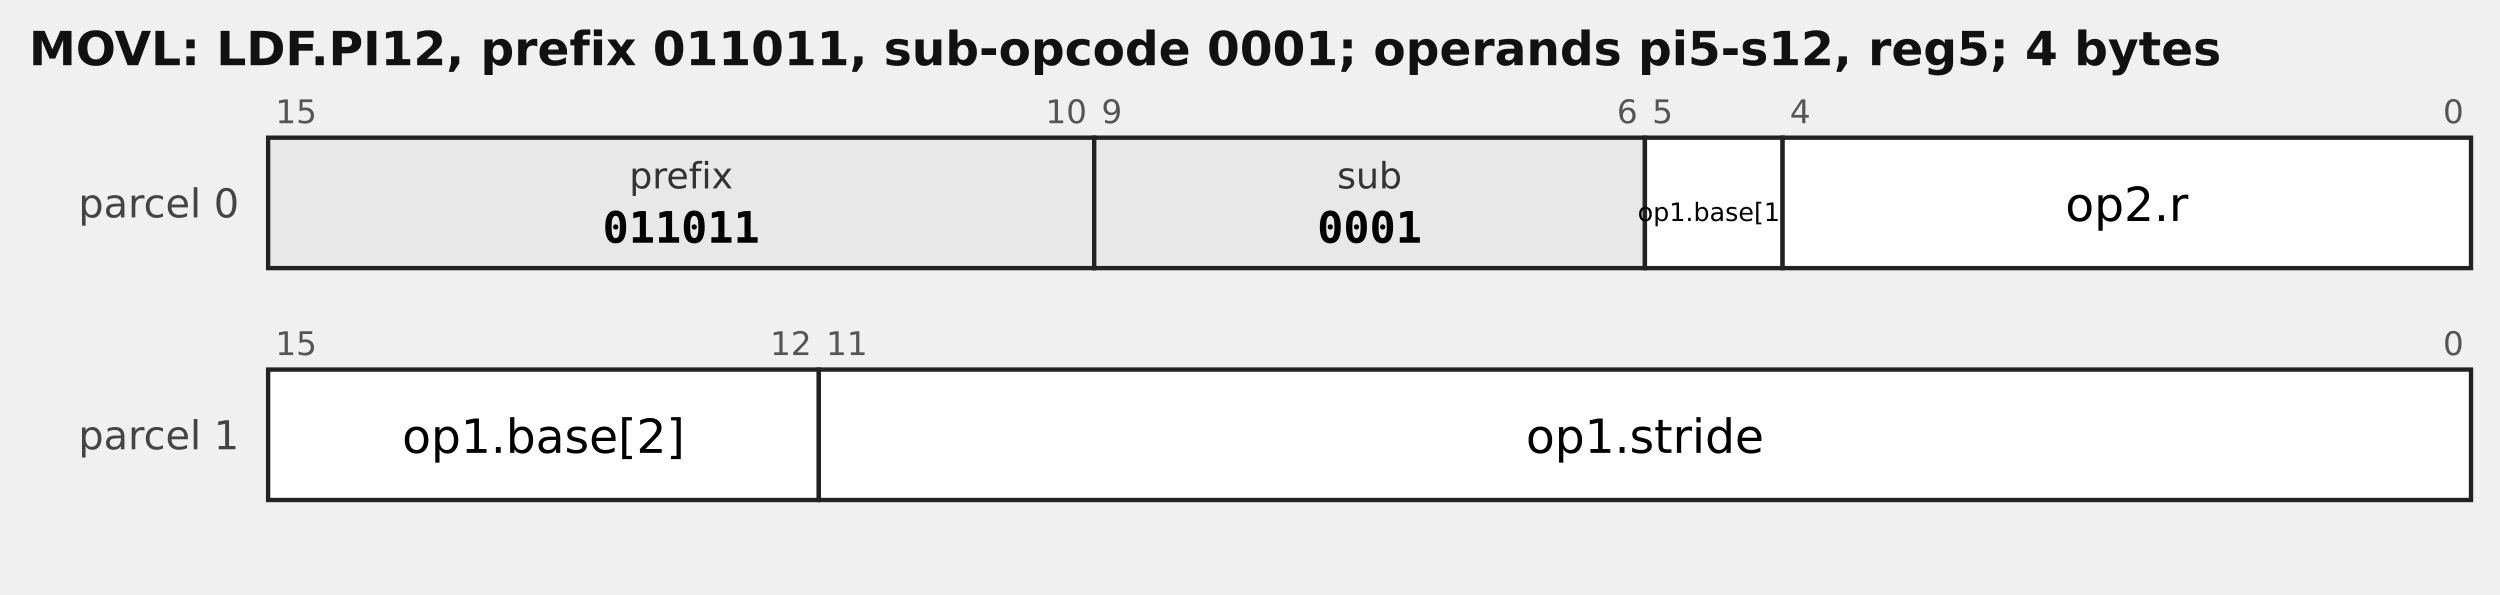
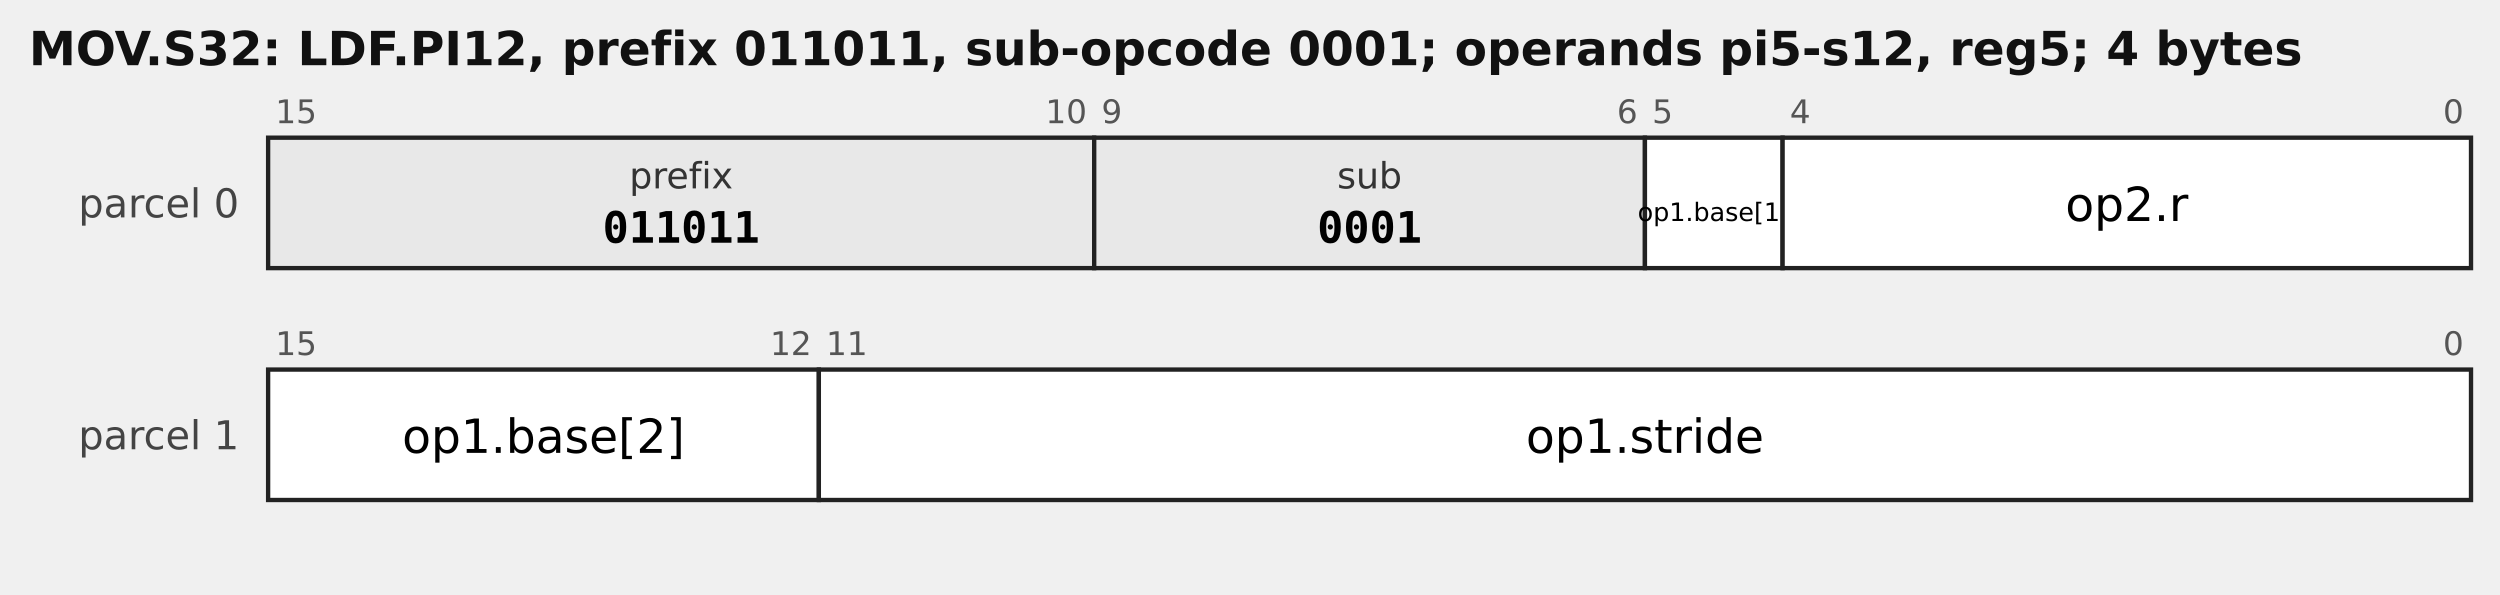
<svg xmlns="http://www.w3.org/2000/svg" width="690" height="164" viewBox="0 0 690 164" font-family="DejaVu Sans, sans-serif">
-   <text x="8" y="18" font-size="13" font-weight="bold" fill="#111">MOVL: LDF.PI12, prefix 011011, sub-opcode 0001; operands pi5-s12, reg5; 4 bytes</text>
+   <text x="8" y="18" font-size="13" font-weight="bold" fill="#111">MOV.S32: LDF.PI12, prefix 011011, sub-opcode 0001; operands pi5-s12, reg5; 4 bytes</text>
  <text x="66" y="60" font-size="11" text-anchor="end" fill="#444">parcel 0</text>
  <rect x="74" y="38" width="228" height="36" fill="#e8e8e8" stroke="#222" stroke-width="1.2" />
  <text x="76" y="34" font-size="9" fill="#555" text-anchor="start">15</text>
  <text x="300" y="34" font-size="9" fill="#555" text-anchor="end">10</text>
  <text x="188.0" y="52" font-size="10.0" text-anchor="middle" font-family="DejaVu Sans, sans-serif" fill="#333">prefix</text>
  <text x="188.0" y="67" font-size="12.0" text-anchor="middle" font-family="DejaVu Sans Mono, monospace" font-weight="bold">011011</text>
  <rect x="302" y="38" width="152" height="36" fill="#e8e8e8" stroke="#222" stroke-width="1.2" />
  <text x="304" y="34" font-size="9" fill="#555" text-anchor="start">9</text>
  <text x="452" y="34" font-size="9" fill="#555" text-anchor="end">6</text>
  <text x="378.0" y="52" font-size="10.0" text-anchor="middle" font-family="DejaVu Sans, sans-serif" fill="#333">sub</text>
  <text x="378.0" y="67" font-size="12.0" text-anchor="middle" font-family="DejaVu Sans Mono, monospace" font-weight="bold">0001</text>
  <rect x="454" y="38" width="38" height="36" fill="#ffffff" stroke="#222" stroke-width="1.2" />
  <text x="456" y="34" font-size="9" fill="#555" text-anchor="start">5</text>
  <text x="473.0" y="61" font-size="7.0" text-anchor="middle" font-family="DejaVu Sans, sans-serif">op1.base[1]</text>
  <rect x="492" y="38" width="190" height="36" fill="#ffffff" stroke="#222" stroke-width="1.2" />
  <text x="494" y="34" font-size="9" fill="#555" text-anchor="start">4</text>
  <text x="680" y="34" font-size="9" fill="#555" text-anchor="end">0</text>
  <text x="587.0" y="61" font-size="13.0" text-anchor="middle" font-family="DejaVu Sans, sans-serif">op2.r</text>
  <text x="66" y="124" font-size="11" text-anchor="end" fill="#444">parcel 1</text>
  <rect x="74" y="102" width="152" height="36" fill="#ffffff" stroke="#222" stroke-width="1.2" />
  <text x="76" y="98" font-size="9" fill="#555" text-anchor="start">15</text>
  <text x="224" y="98" font-size="9" fill="#555" text-anchor="end">12</text>
  <text x="150.0" y="125" font-size="13.0" text-anchor="middle" font-family="DejaVu Sans, sans-serif">op1.base[2]</text>
  <rect x="226" y="102" width="456" height="36" fill="#ffffff" stroke="#222" stroke-width="1.2" />
  <text x="228" y="98" font-size="9" fill="#555" text-anchor="start">11</text>
  <text x="680" y="98" font-size="9" fill="#555" text-anchor="end">0</text>
  <text x="454.0" y="125" font-size="13.0" text-anchor="middle" font-family="DejaVu Sans, sans-serif">op1.stride</text>
</svg>
